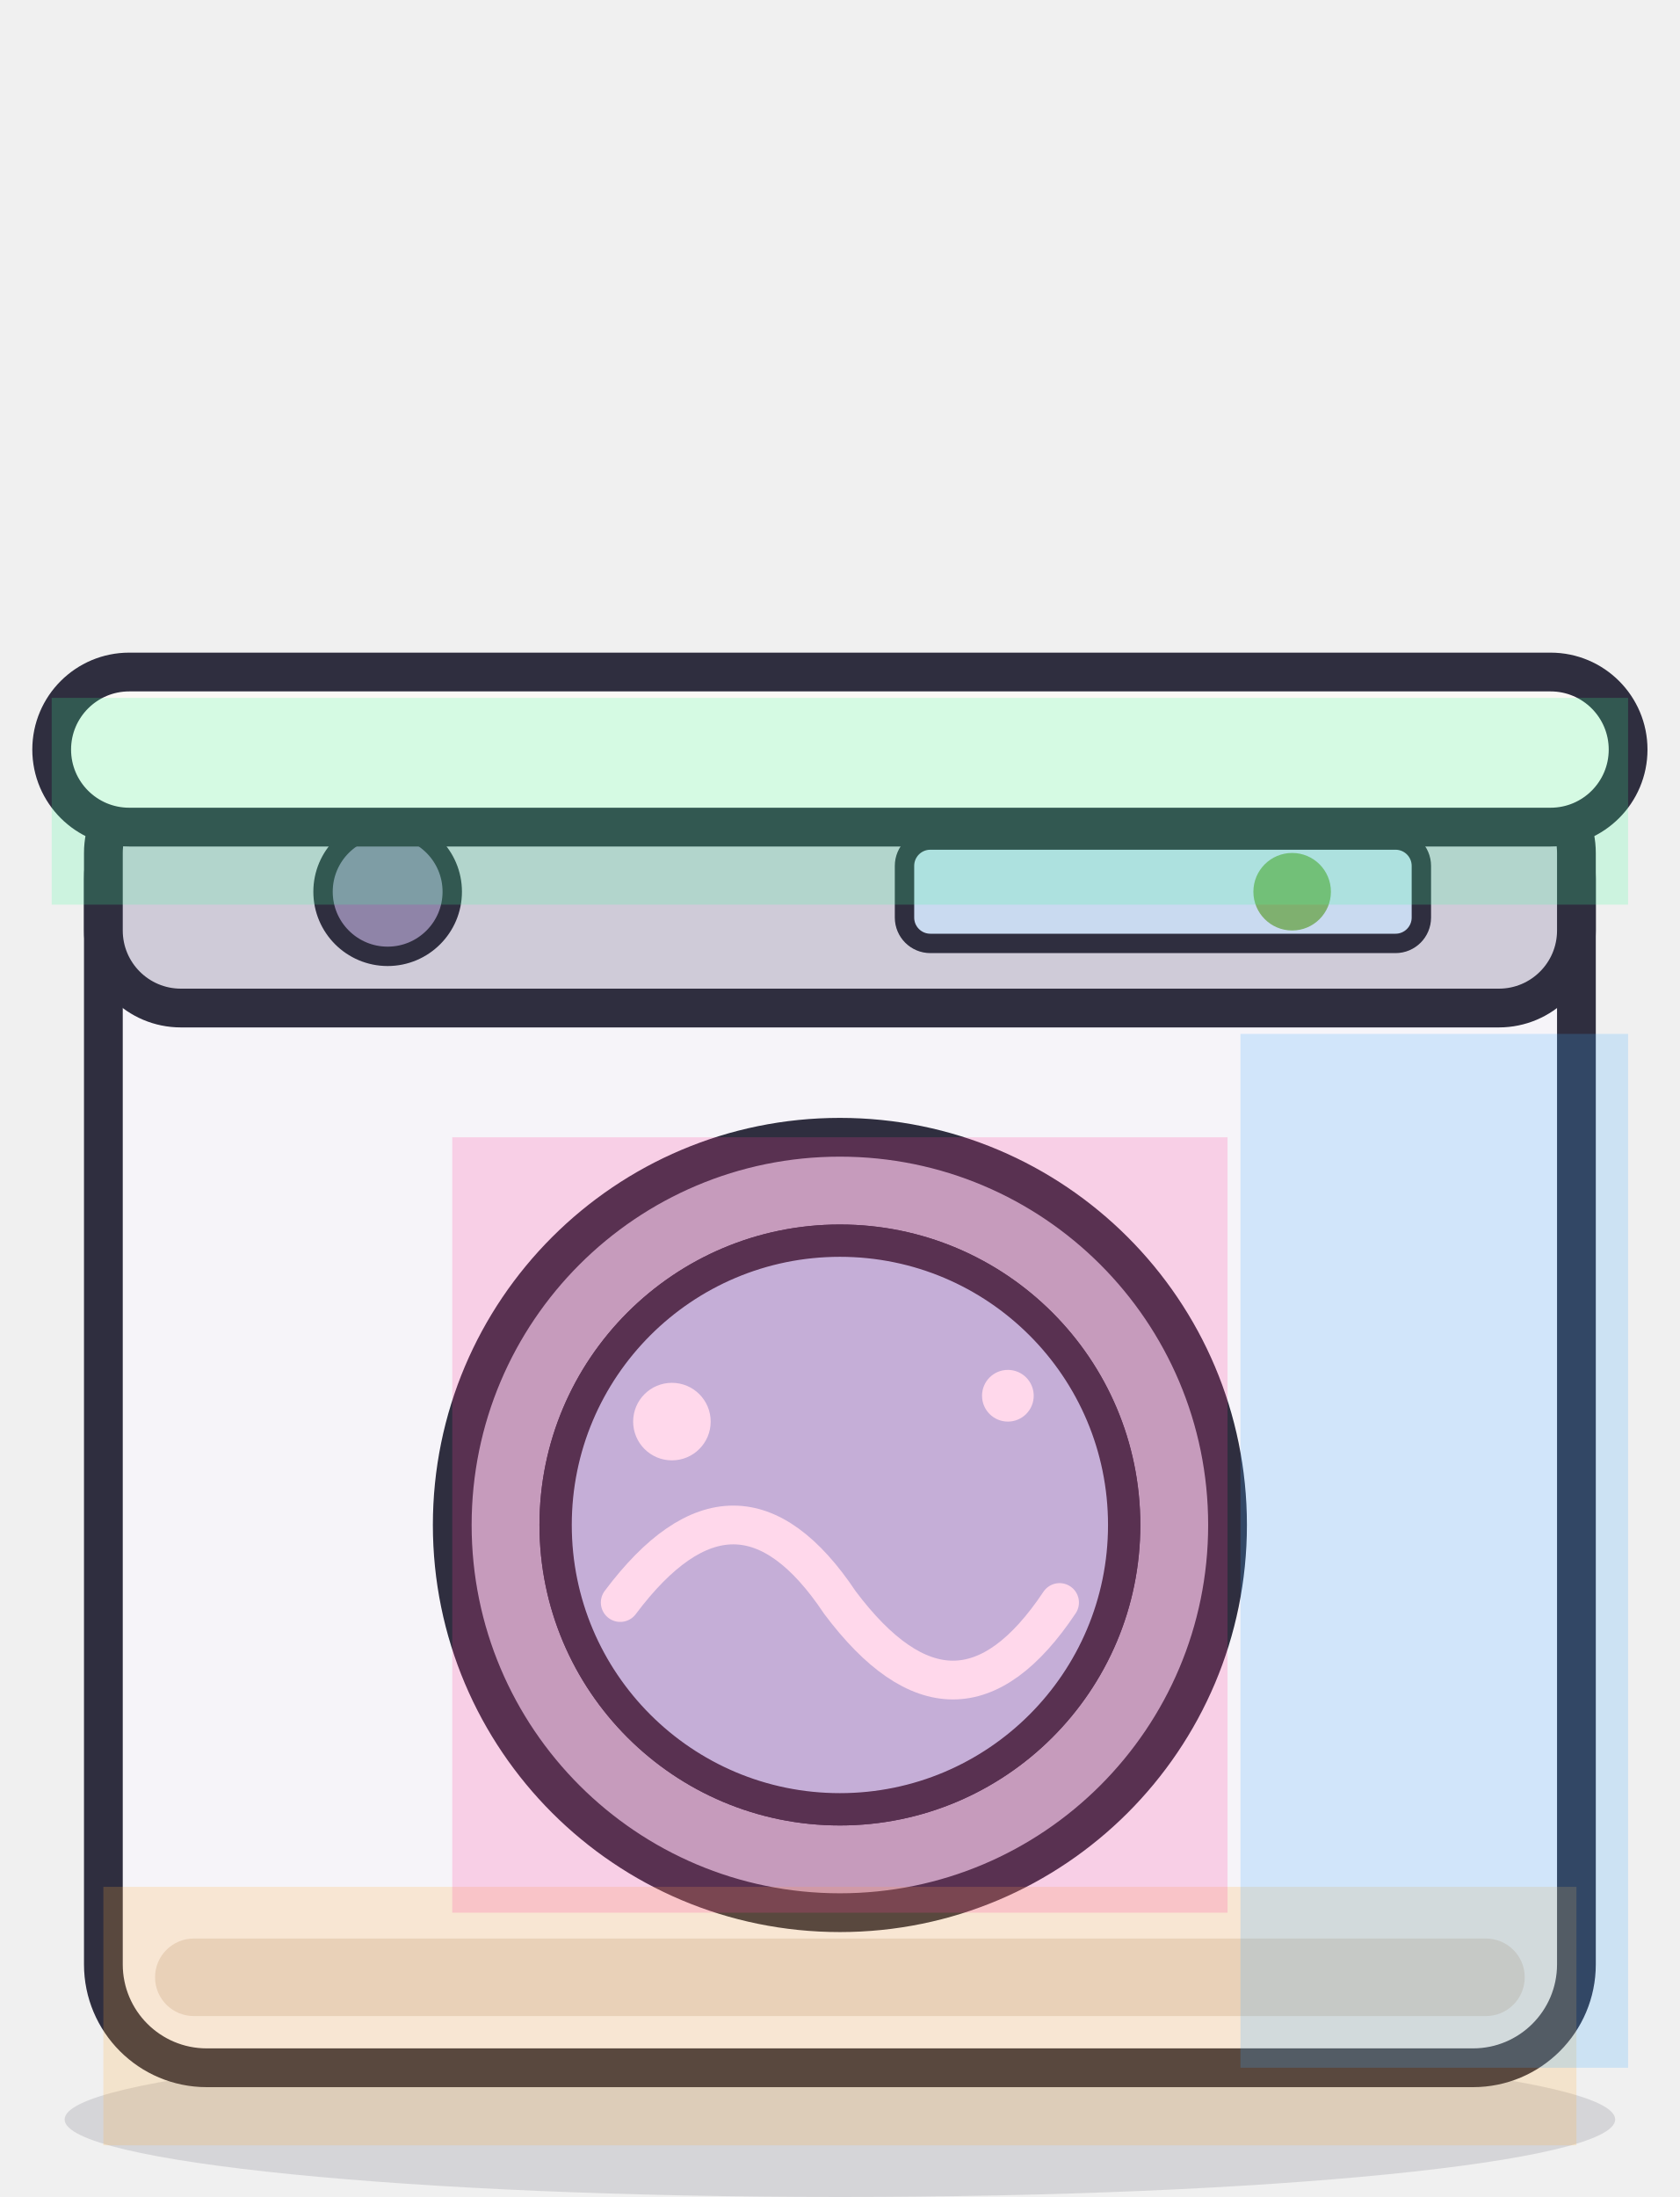
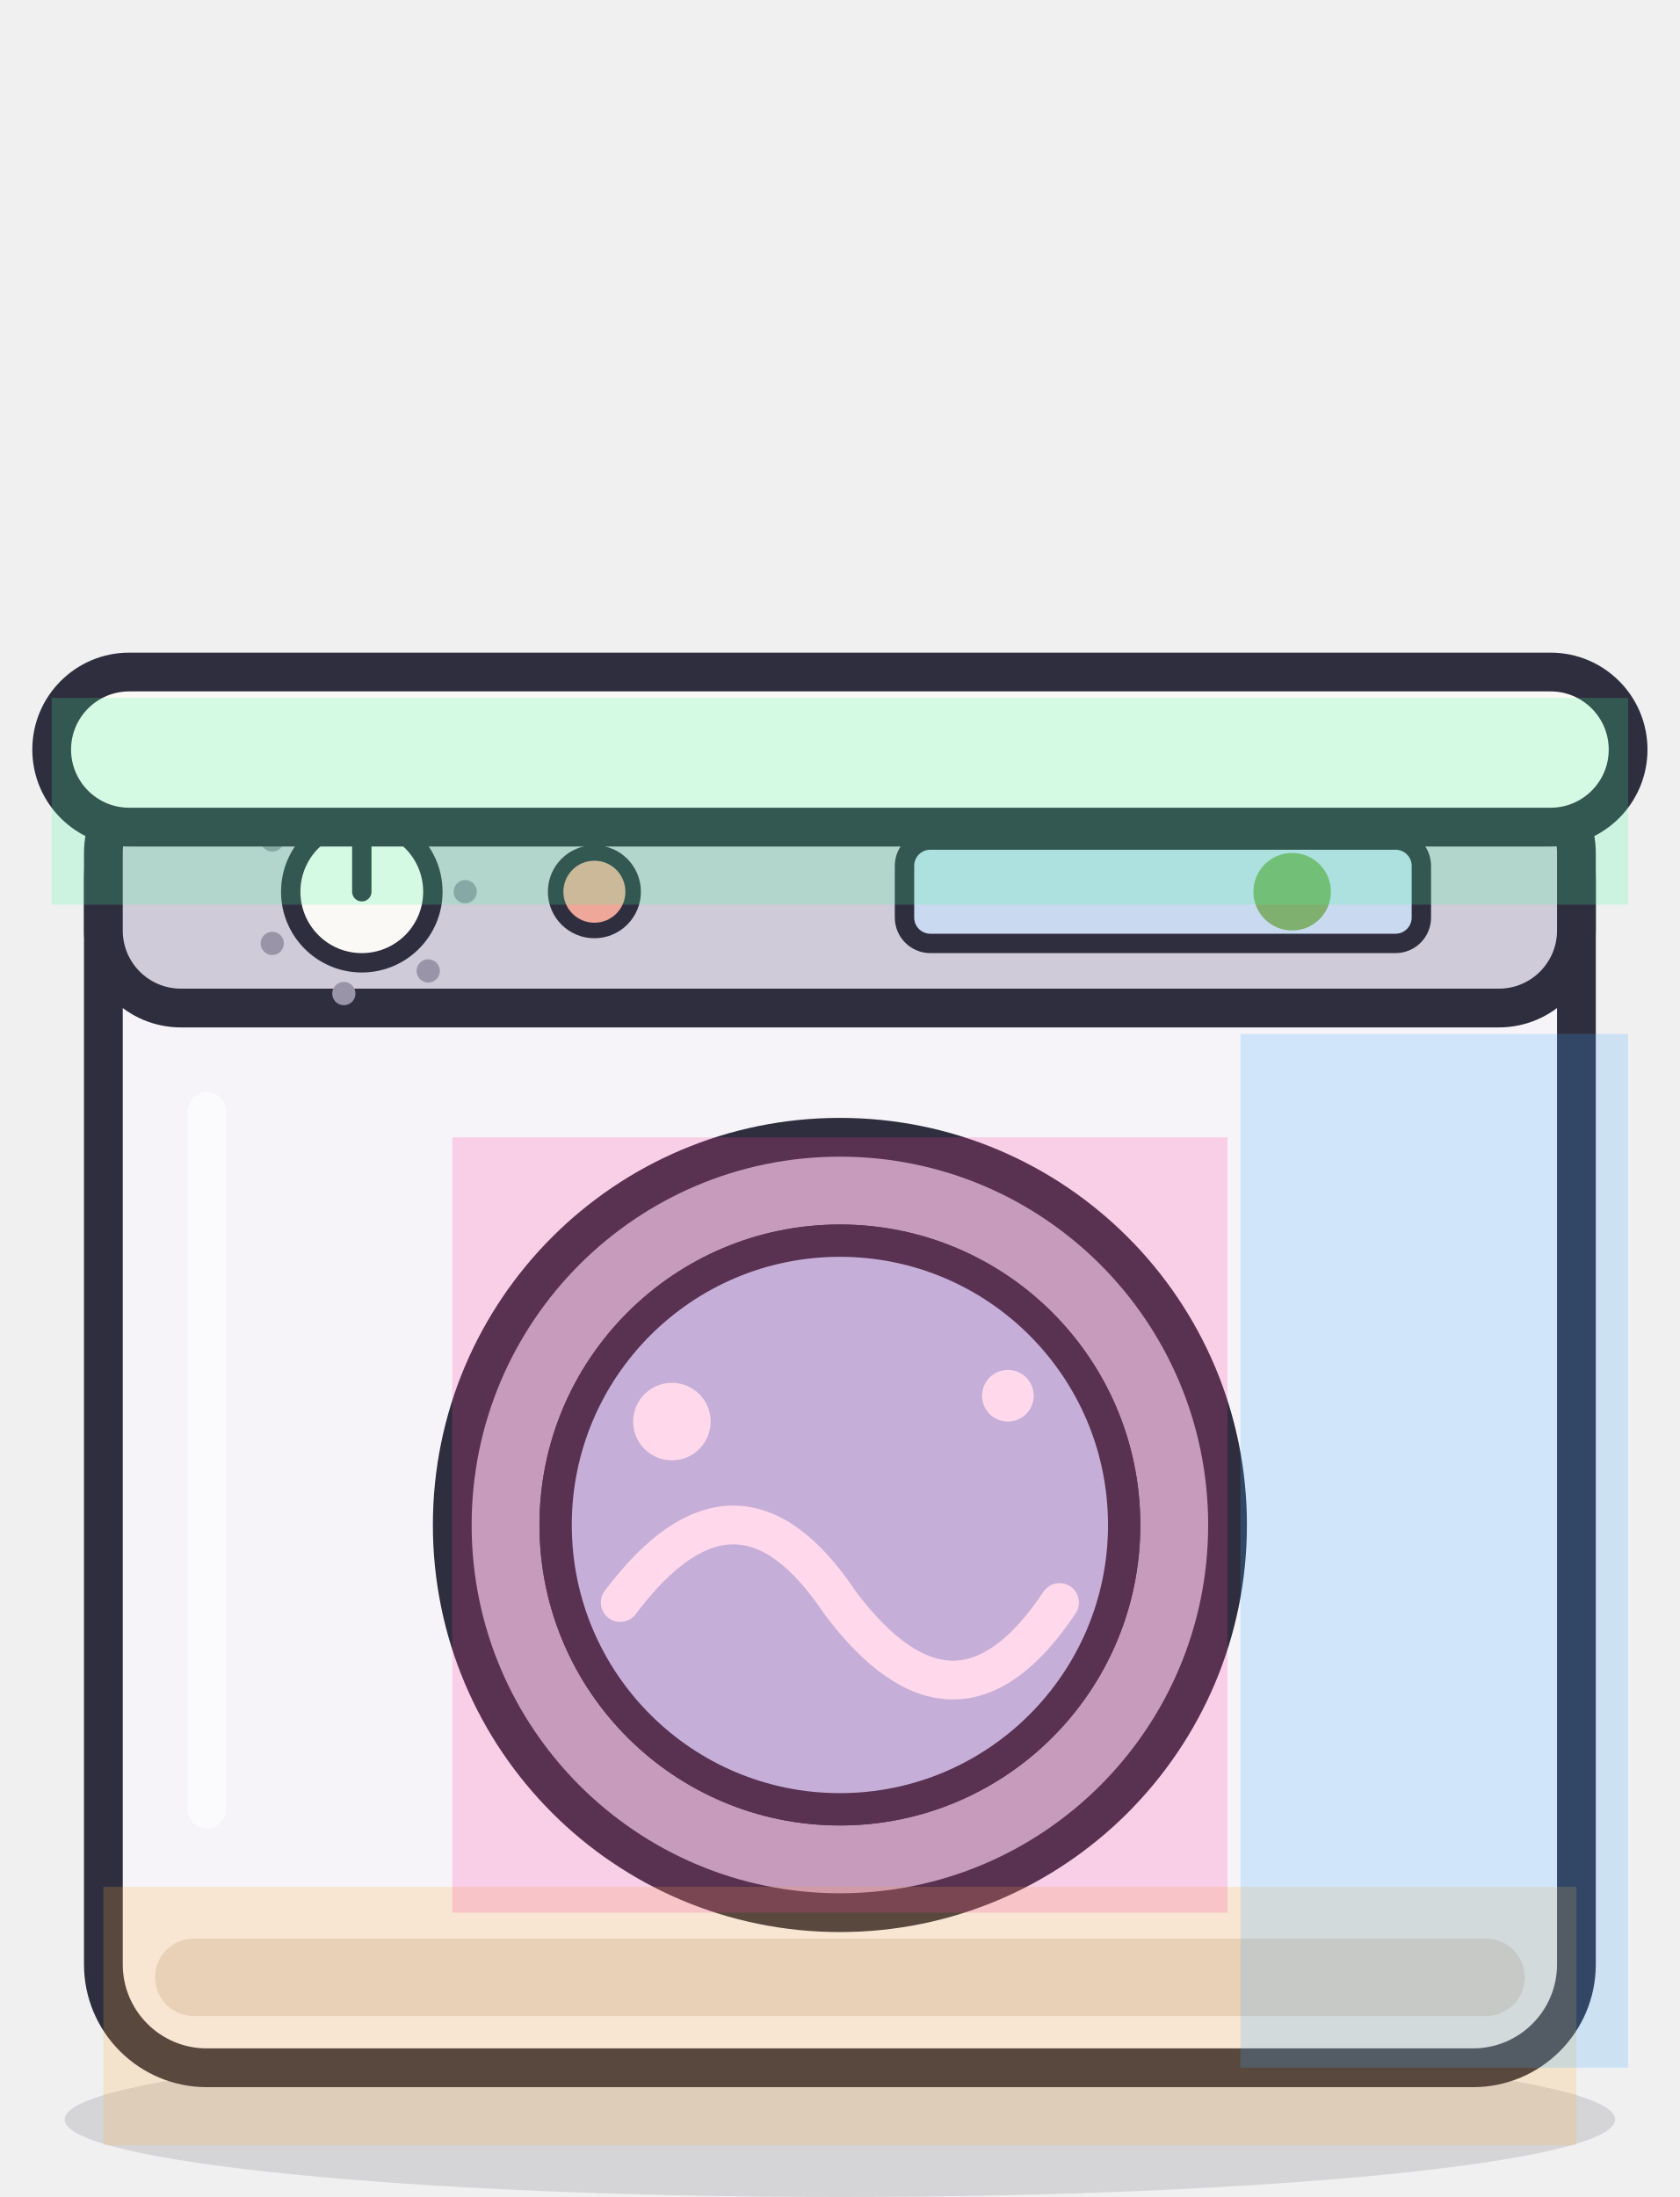
<svg xmlns="http://www.w3.org/2000/svg" viewBox="0 0 130 170" width="130" height="170">
  <g id="stín">
    <ellipse cx="65" cy="164" rx="60" ry="6" fill="#2F2E3F" stroke="none" opacity="0.14" />
  </g>
  <g id="skříň">
    <rect x="8" y="60" width="114" height="100" rx="8" fill="#F6F4F9" stroke="#2F2E3F" stroke-width="3" stroke-linejoin="round" stroke-linecap="round" />
    <rect x="8" y="60" width="114" height="18" rx="6" fill="#CFCBD8" stroke="#2F2E3F" stroke-width="3" stroke-linejoin="round" stroke-linecap="round" />
-     <circle cx="30" cy="69" r="5" fill="#8F84A8" stroke="#2F2E3F" stroke-width="1.5" stroke-linejoin="round" stroke-linecap="round" />
+     <circle cx="28" cy="69" r="5.5" fill="#FBF9F5" stroke="#2F2E3F" stroke-width="1.5" stroke-linejoin="round" stroke-linecap="round" />
+     <path d="M 28 69 L 28 65" stroke="#2F2E3F" stroke-width="1.5" stroke-linejoin="round" stroke-linecap="round" />
+     <circle cx="21.07" cy="65" r="0.9" fill="#9A94A8" stroke="none" />
+     <circle cx="26.61" cy="61.12" r="0.9" fill="#9A94A8" stroke="none" />
+     <circle cx="33.14" cy="62.87" r="0.9" fill="#9A94A8" stroke="none" />
+     <circle cx="36" cy="69" r="0.9" fill="#9A94A8" stroke="none" />
+     <circle cx="33.14" cy="75.13" r="0.9" fill="#9A94A8" stroke="none" />
+     <circle cx="26.61" cy="76.88" r="0.9" fill="#9A94A8" stroke="none" />
+     <circle cx="21.07" cy="73" r="0.9" fill="#9A94A8" stroke="none" />
    <rect x="70" y="65" width="40" height="8" rx="2" fill="#C9DAF0" stroke="#2F2E3F" stroke-width="1.5" stroke-linejoin="round" stroke-linecap="round" />
+     <circle cx="46" cy="69" r="3" fill="#EFA79A" stroke="#2F2E3F" stroke-width="1.2" stroke-linejoin="round" stroke-linecap="round" />
    <rect x="12" y="150" width="106" height="6" rx="3" fill="#D8C7C0" stroke="none" opacity="0.6" />
+     <path d="M 16 86 L 16 140" fill="none" stroke="#FFFFFF" stroke-width="3" stroke-linejoin="round" stroke-linecap="round" opacity="0.5" />
  </g>
  <g id="dvířka">
    <circle cx="65" cy="118" r="30" fill="#B8B3C4" stroke="#2F2E3F" stroke-width="3" stroke-linejoin="round" stroke-linecap="round" />
    <circle cx="65" cy="118" r="22" fill="#E3EDF8" stroke="#2F2E3F" stroke-width="2.5" stroke-linejoin="round" stroke-linecap="round" />
    <ellipse cx="58" cy="110" rx="7" ry="4" fill="#FFFFFF" stroke="none" opacity="0.6" />
  </g>
  <g id="vrch">
    <rect x="4" y="52" width="122" height="12" rx="6" fill="#FBF9F5" stroke="#2F2E3F" stroke-width="3" stroke-linejoin="round" stroke-linecap="round" />
  </g>
  <g id="stav: pere" data-state="hidden">
    <circle cx="65" cy="118" r="22" fill="#B7CBE6" stroke="#2F2E3F" stroke-width="2.5" stroke-linejoin="round" stroke-linecap="round" />
    <path d="M 48 124 q 9 -12 17 0 q 9 12 17 0" fill="none" stroke="#FFFFFF" stroke-width="3" stroke-linejoin="round" stroke-linecap="round" />
    <circle cx="52" cy="110" r="3" fill="#FFFFFF" stroke="none" />
    <circle cx="78" cy="108" r="2" fill="#FFFFFF" stroke="none" />
    <circle cx="100" cy="69" r="3" fill="#7FB06F" stroke="none" />
  </g>
  <rect id="@pata" x="8" y="146" width="114" height="20" fill="#FFB13D" opacity="0.2" />
  <rect id="@plošina" x="4" y="54" width="122" height="16" fill="#3DFF9A" opacity="0.2" />
  <rect id="@úkryt za" x="96" y="80" width="30" height="80" fill="#3DA9FF" opacity="0.2" />
  <rect id="@dotyk dvířka" x="35" y="88" width="60" height="60" fill="#FF3D9A" opacity="0.2" />
</svg>
